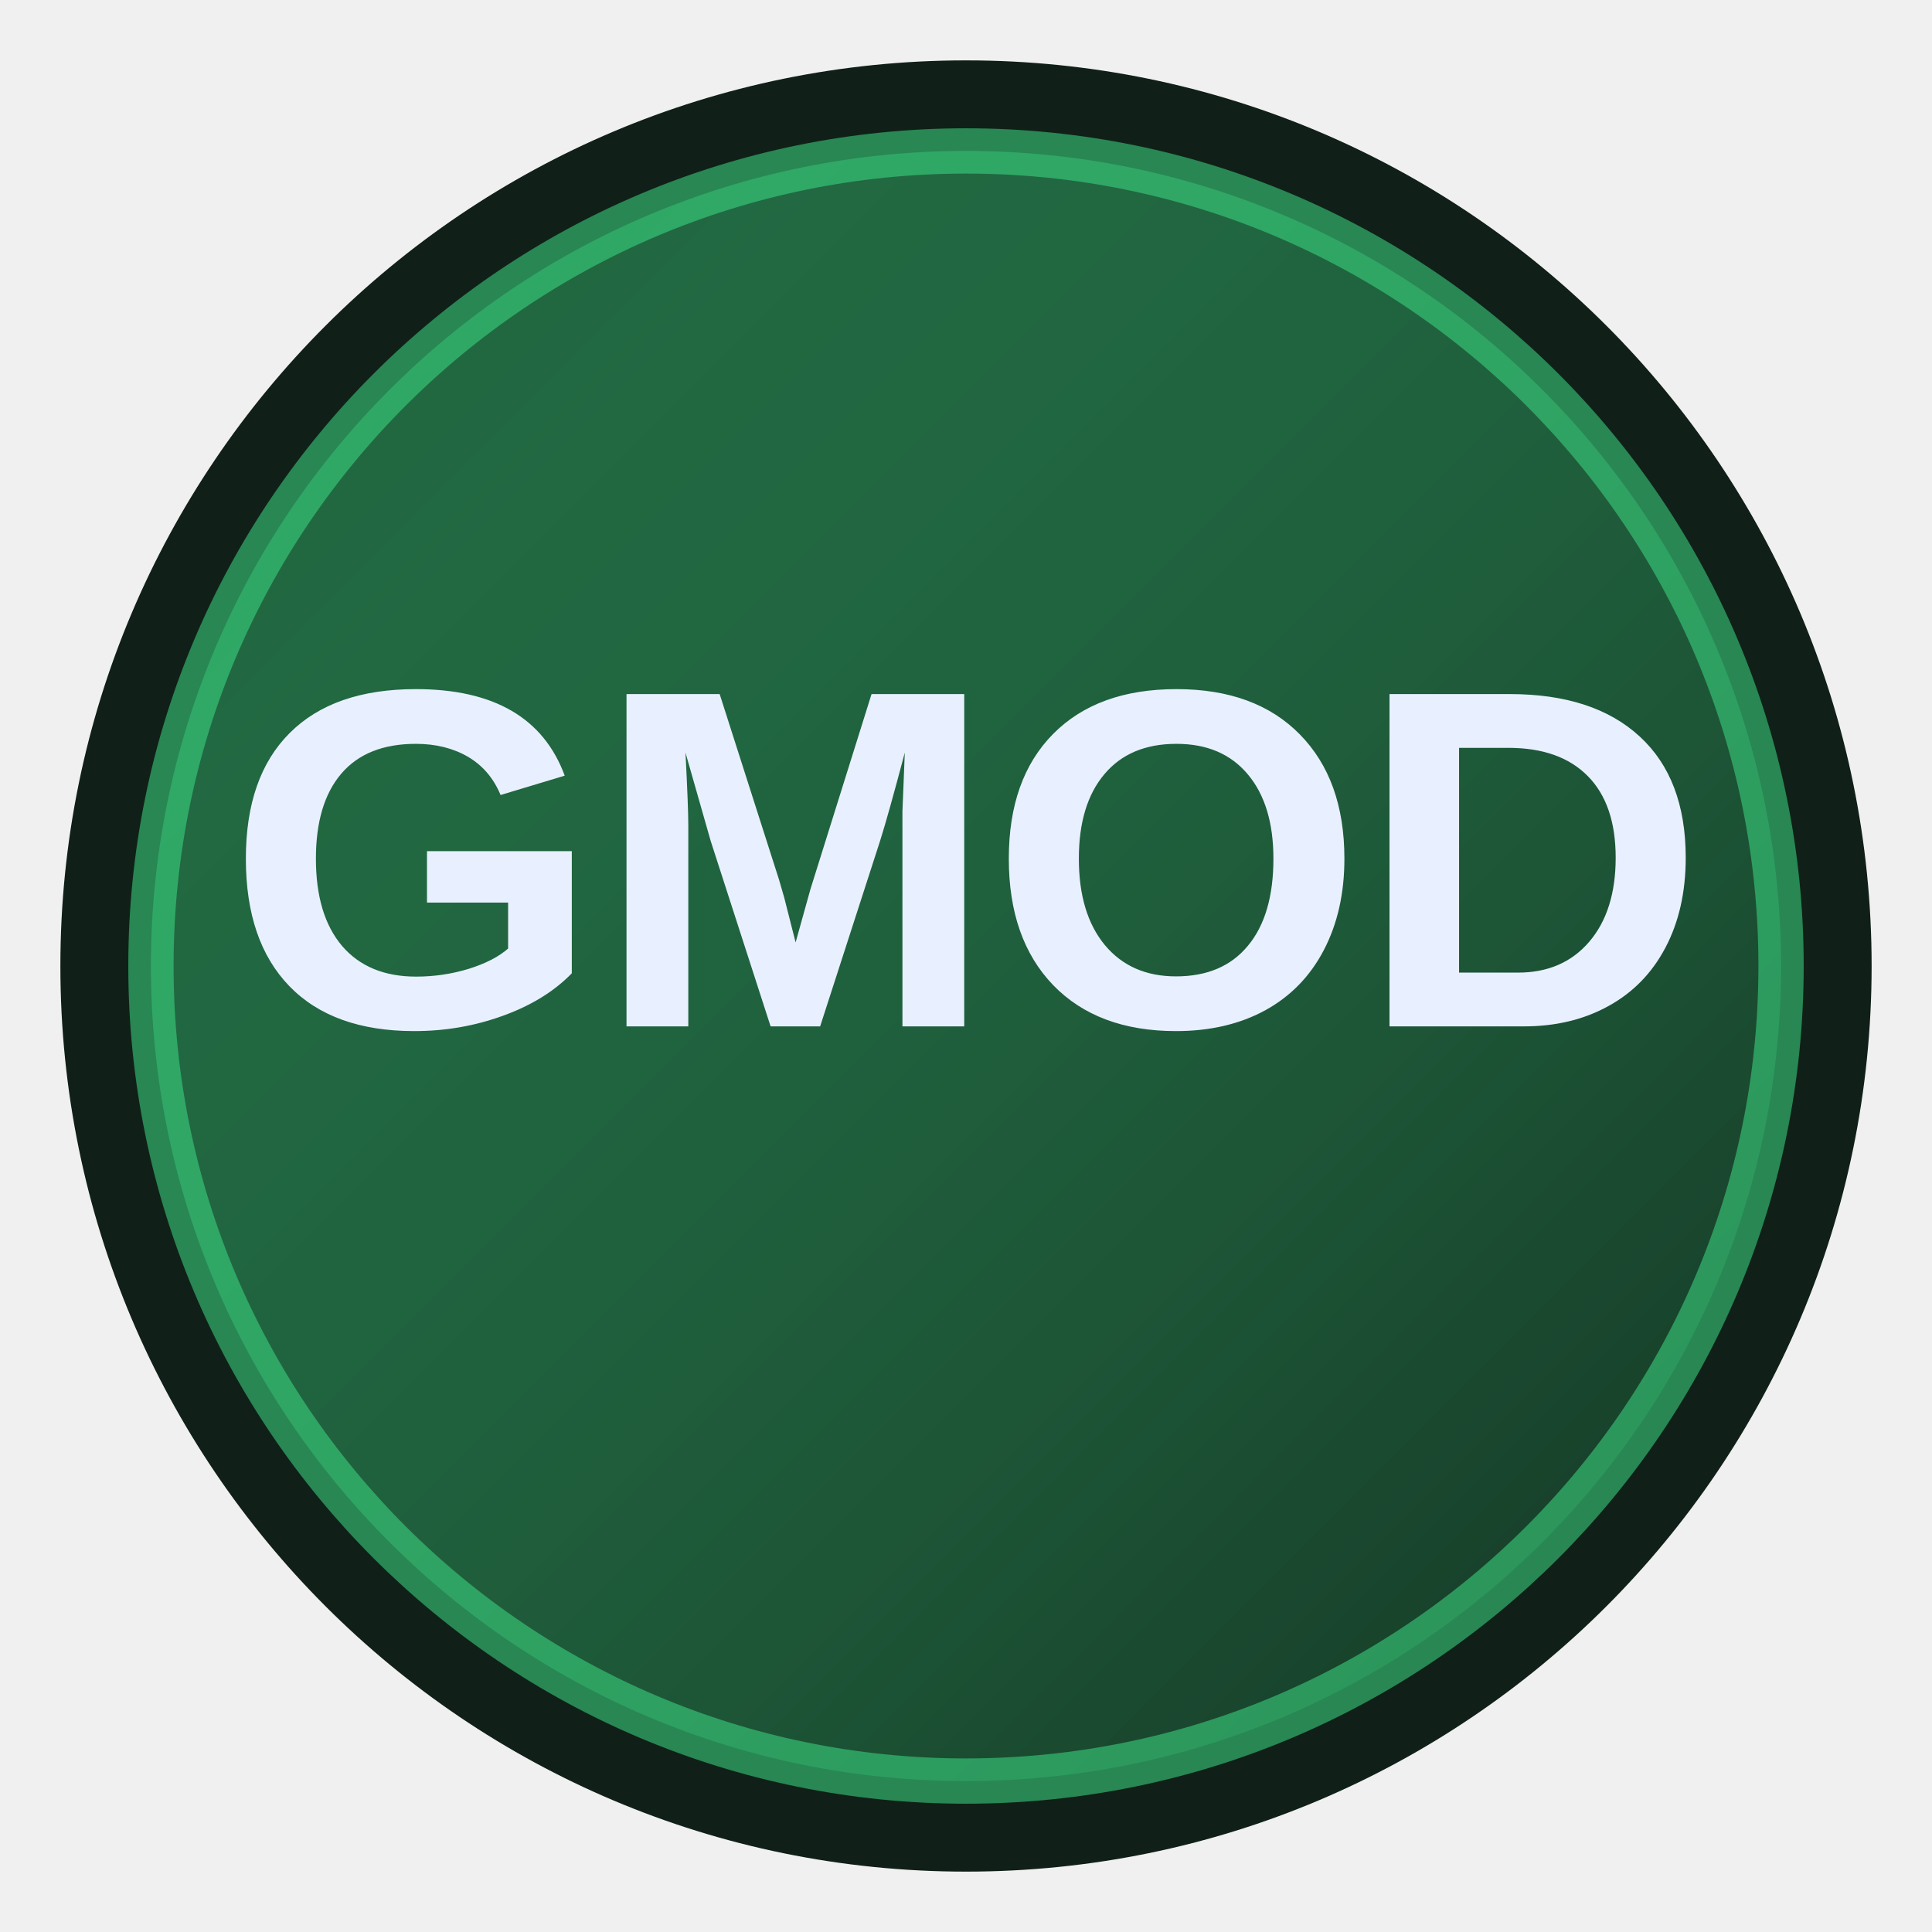
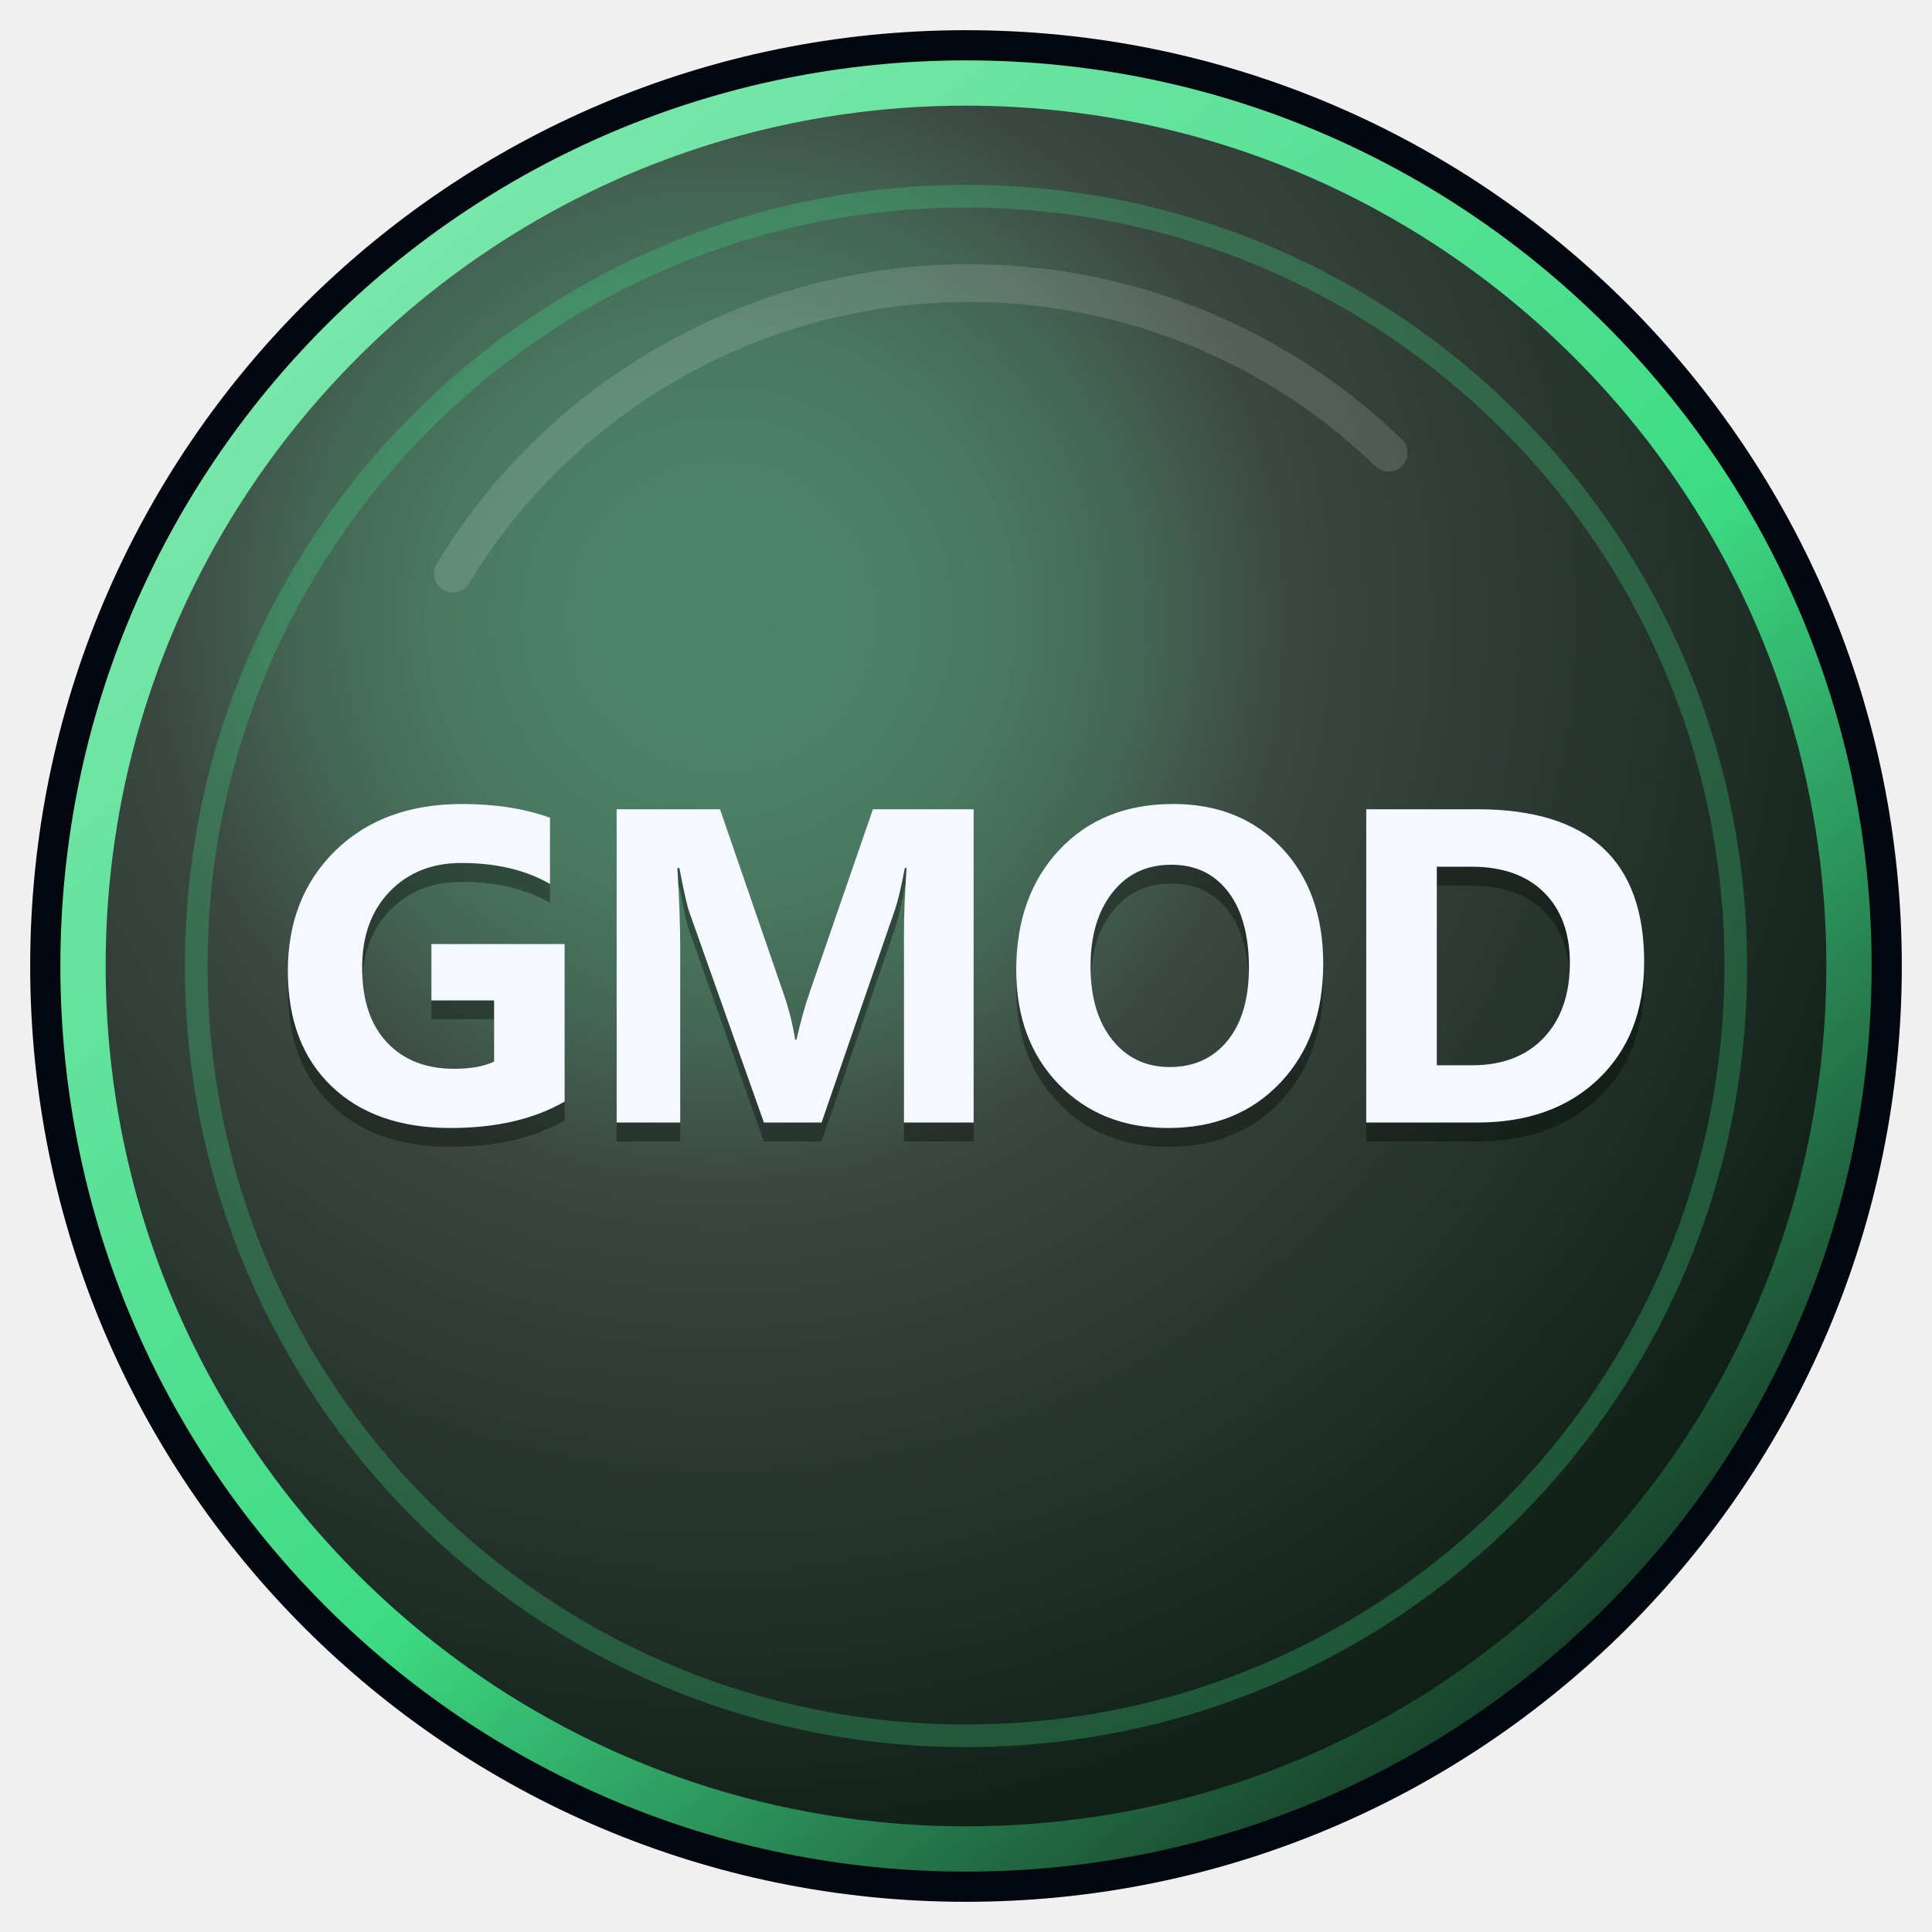
<svg xmlns="http://www.w3.org/2000/svg" viewBox="0 0 128 128" aria-hidden="true">
  <defs>
-     <linearGradient id="g" x1="0" y1="0" x2="128" y2="128" gradientUnits="userSpaceOnUse">
-       <stop offset="0" stop-color="#3ddc84" stop-opacity="0.35" />
+     <radialGradient id="fill" cx="36%" cy="30%" r="72%">
+       <stop offset="0" stop-color="#80e8af" stop-opacity="0.55" />
+       <stop offset="0.45" stop-color="#3b4841" />
+       <stop offset="1" stop-color="#102018" />
+     </radialGradient>
+     <linearGradient id="rim" x1="20" y1="12" x2="110" y2="118" gradientUnits="userSpaceOnUse">
+       <stop offset="0" stop-color="#80e8af" />
+       <stop offset="0.55" stop-color="#3ddc84" />
      <stop offset="1" stop-color="#102018" />
    </linearGradient>
  </defs>
-   <circle cx="64" cy="64" r="60" fill="#102018" />
-   <circle cx="64" cy="64" r="54" fill="url(#g)" stroke="#3ddc84" stroke-width="3" stroke-opacity="0.55" />
-   <text x="64" y="68" text-anchor="middle" font-family="Segoe UI, Rubik, Arial, sans-serif" font-weight="700" font-size="32" fill="#e8f0ff" letter-spacing="-0.5" textLength="88" lengthAdjust="spacingAndGlyphs">GMOD</text>
+   <circle cx="64" cy="64" r="62" fill="#03070f" />
+   <circle cx="64" cy="64" r="58.5" fill="url(#fill)" stroke="url(#rim)" stroke-width="3" />
+   <circle cx="64" cy="64" r="51" fill="none" stroke="#3ddc84" stroke-opacity="0.28" stroke-width="1.5" />
+   <path d="M30 38 A40 40 0 0 1 92 30" fill="none" stroke="#ffffff" stroke-opacity="0.14" stroke-width="2.5" stroke-linecap="round" />
+   <path d="M37.41 72.981Q34.37 74.733 29.854 74.733Q24.846 74.733 21.959 71.961Q19.071 69.189 19.071 64.326Q19.071 59.433 22.226 56.35Q25.382 53.267 30.622 53.267Q33.922 53.267 36.44 54.179V58.565Q34.037 57.175 30.564 57.175Q27.654 57.175 25.823 59.064Q23.992 60.953 23.992 64.109Q23.992 67.307 25.635 69.059Q27.278 70.81 30.072 70.81Q31.751 70.81 32.735 70.332V66.28H28.581V62.545H37.41ZM64.506 74.371H59.889V61.952Q59.889 59.94 60.063 57.508H59.947Q59.585 59.419 59.296 60.258L54.432 74.371H50.611L45.661 60.403Q45.458 59.839 45.01 57.508H44.879Q45.067 60.577 45.067 62.893V74.371H40.855V53.615H47.702L51.943 65.918Q52.449 67.394 52.681 68.885H52.768Q53.159 67.163 53.593 65.889L57.834 53.615H64.506ZM77.403 74.733Q72.945 74.733 70.137 71.831Q67.329 68.928 67.329 64.268Q67.329 59.347 70.181 56.307Q73.032 53.267 77.736 53.267Q82.18 53.267 84.923 56.177Q87.666 59.086 87.666 63.848Q87.666 68.74 84.821 71.736Q81.977 74.733 77.403 74.733ZM77.606 57.291Q75.145 57.291 73.698 59.137Q72.251 60.982 72.251 64.022Q72.251 67.105 73.698 68.9Q75.145 70.694 77.49 70.694Q79.907 70.694 81.326 68.95Q82.744 67.206 82.744 64.109Q82.744 60.881 81.369 59.086Q79.994 57.291 77.606 57.291ZM90.518 74.371V53.615H97.871Q108.929 53.615 108.929 63.732Q108.929 68.581 105.911 71.476Q102.893 74.371 97.871 74.371ZM95.193 57.421V70.579H97.509Q100.548 70.579 102.278 68.755Q104.008 66.931 104.008 63.79Q104.008 60.823 102.292 59.122Q100.577 57.421 97.48 57.421Z" fill="#000000" fill-opacity="0.35" transform="translate(0 1.25)" />
+   <path d="M37.41 72.981Q34.37 74.733 29.854 74.733Q24.846 74.733 21.959 71.961Q19.071 69.189 19.071 64.326Q19.071 59.433 22.226 56.35Q25.382 53.267 30.622 53.267Q33.922 53.267 36.44 54.179V58.565Q34.037 57.175 30.564 57.175Q27.654 57.175 25.823 59.064Q23.992 60.953 23.992 64.109Q23.992 67.307 25.635 69.059Q27.278 70.81 30.072 70.81Q31.751 70.81 32.735 70.332V66.28H28.581V62.545H37.41ZM64.506 74.371H59.889V61.952Q59.889 59.94 60.063 57.508H59.947Q59.585 59.419 59.296 60.258L54.432 74.371H50.611L45.661 60.403Q45.458 59.839 45.01 57.508H44.879Q45.067 60.577 45.067 62.893V74.371H40.855V53.615H47.702L51.943 65.918Q52.449 67.394 52.681 68.885H52.768Q53.159 67.163 53.593 65.889L57.834 53.615H64.506ZM77.403 74.733Q72.945 74.733 70.137 71.831Q67.329 68.928 67.329 64.268Q67.329 59.347 70.181 56.307Q73.032 53.267 77.736 53.267Q82.18 53.267 84.923 56.177Q87.666 59.086 87.666 63.848Q87.666 68.74 84.821 71.736Q81.977 74.733 77.403 74.733ZM77.606 57.291Q75.145 57.291 73.698 59.137Q72.251 60.982 72.251 64.022Q72.251 67.105 73.698 68.9Q75.145 70.694 77.49 70.694Q79.907 70.694 81.326 68.95Q82.744 67.206 82.744 64.109Q82.744 60.881 81.369 59.086Q79.994 57.291 77.606 57.291ZM90.518 74.371V53.615H97.871Q108.929 53.615 108.929 63.732Q108.929 68.581 105.911 71.476Q102.893 74.371 97.871 74.371ZM95.193 57.421V70.579H97.509Q100.548 70.579 102.278 68.755Q104.008 66.931 104.008 63.79Q104.008 60.823 102.292 59.122Q100.577 57.421 97.48 57.421Z" fill="#f5f8ff" />
</svg>
